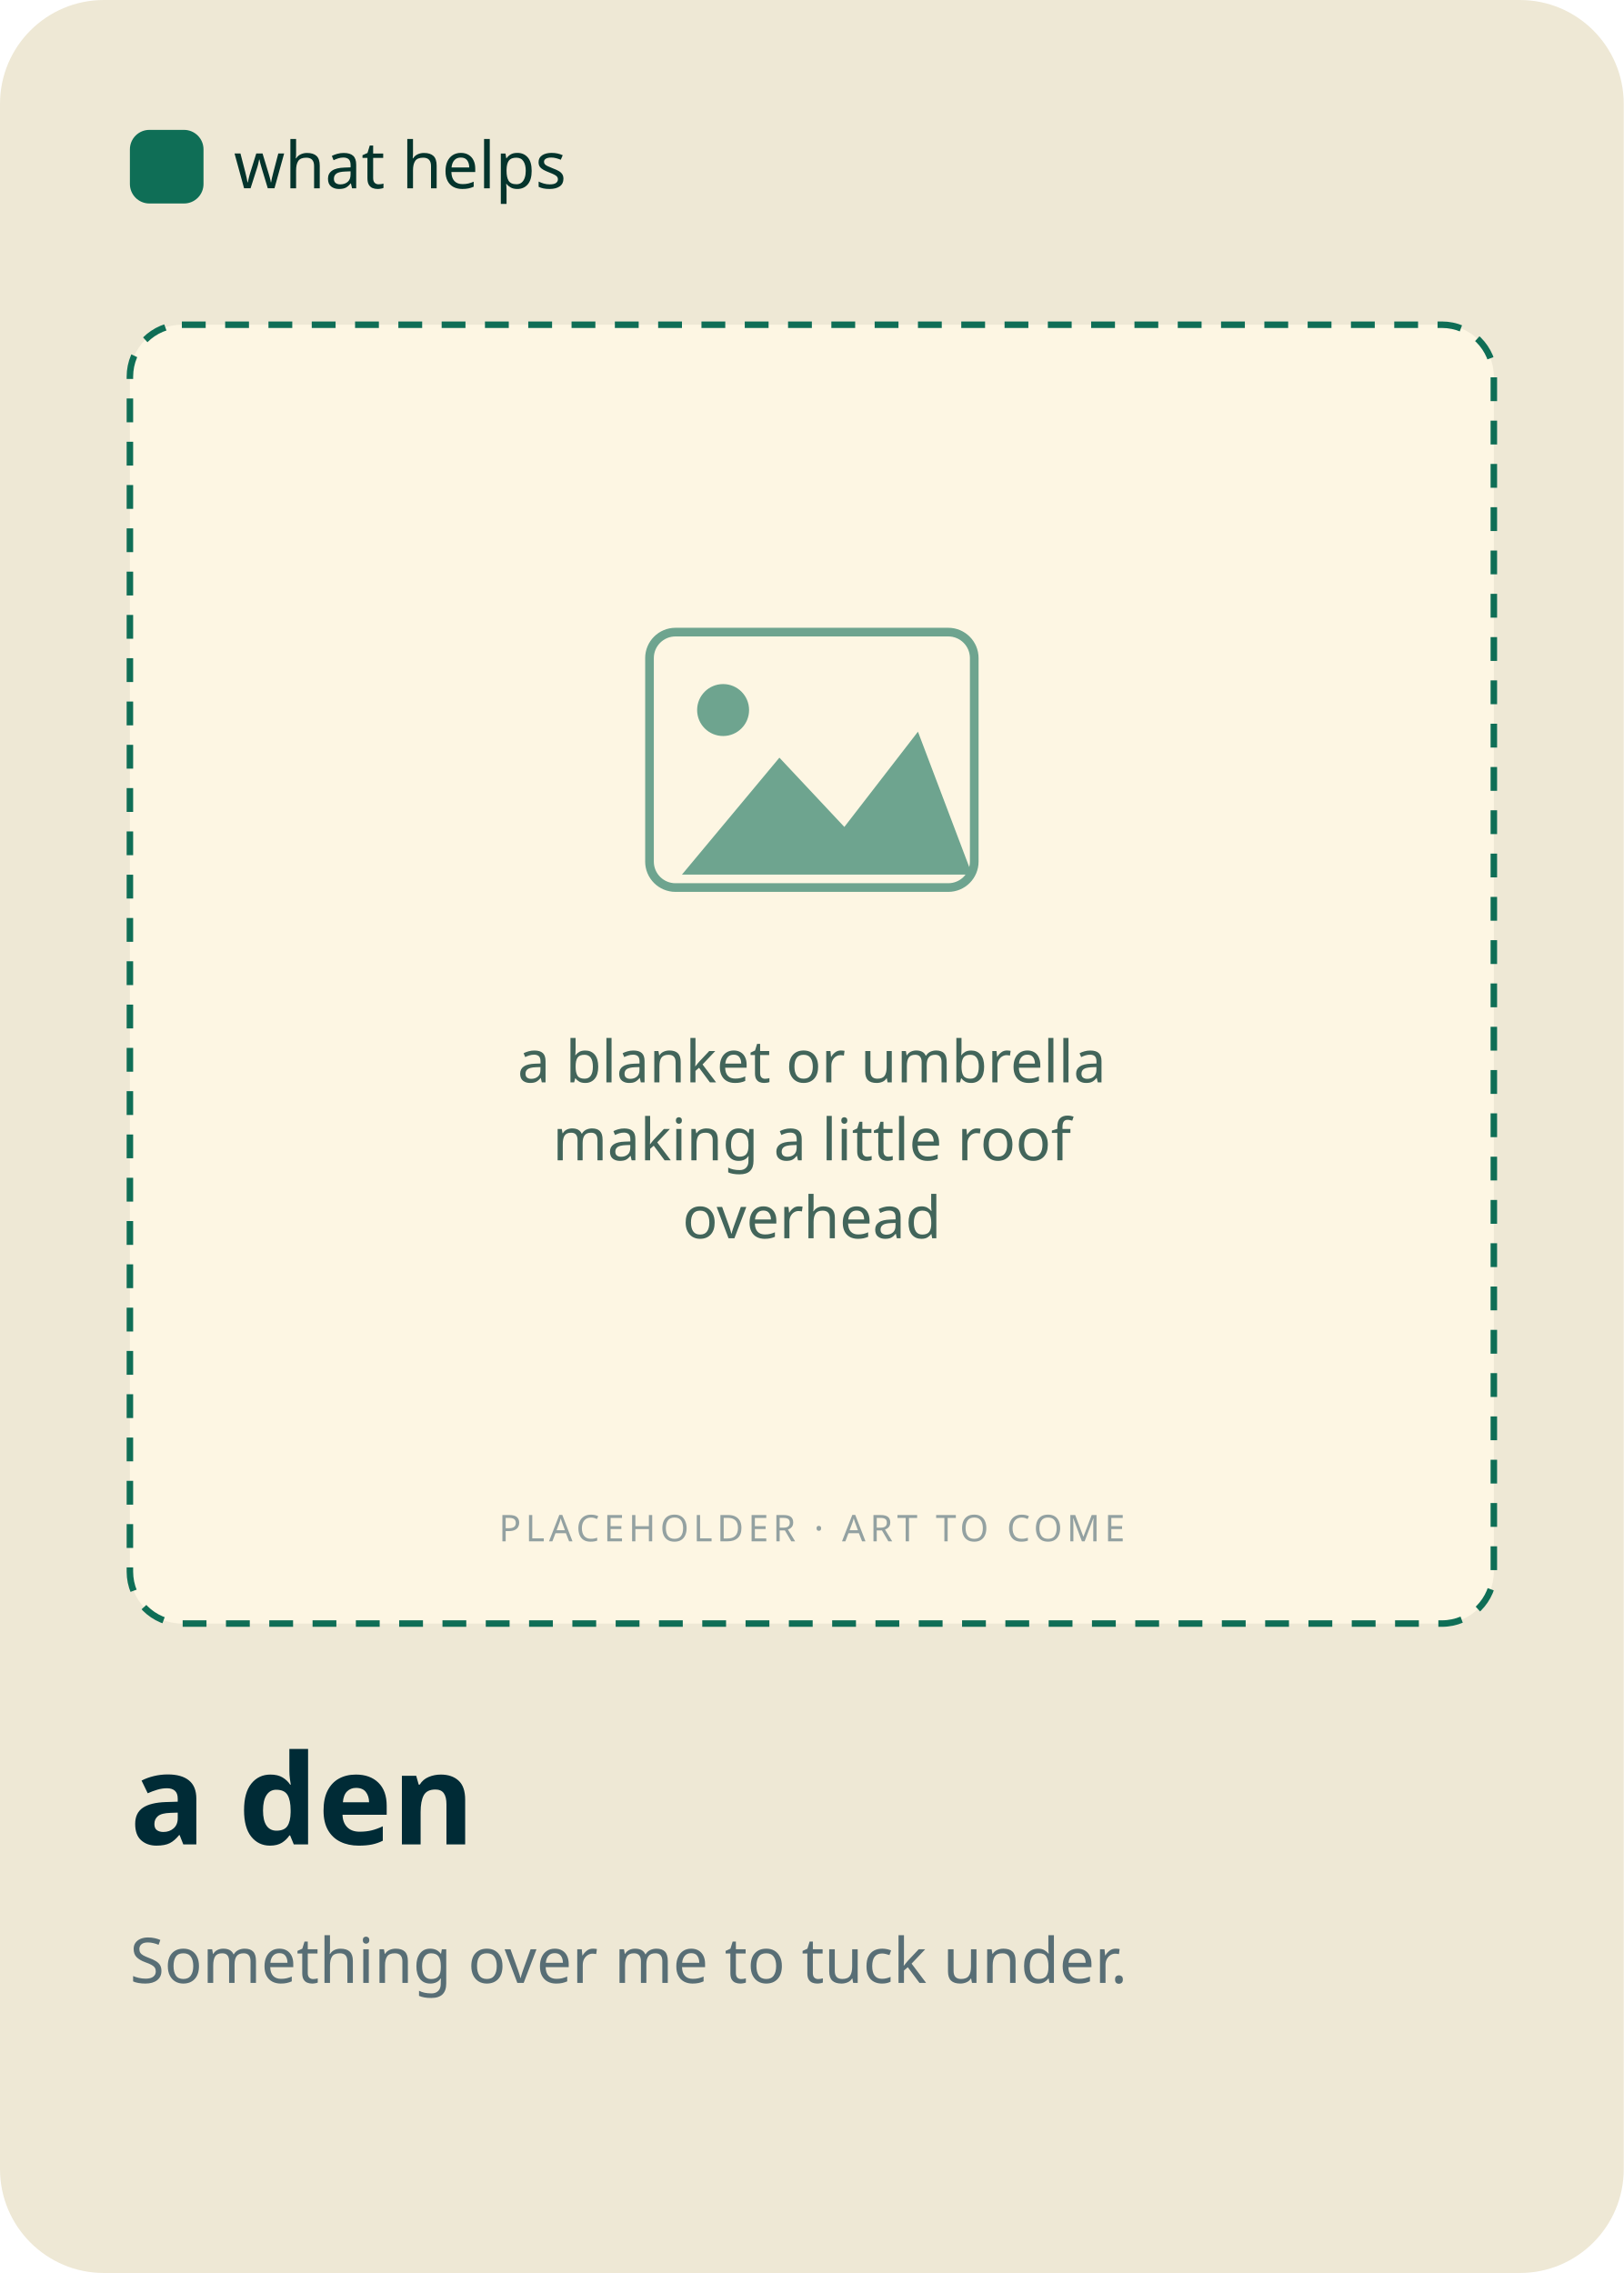
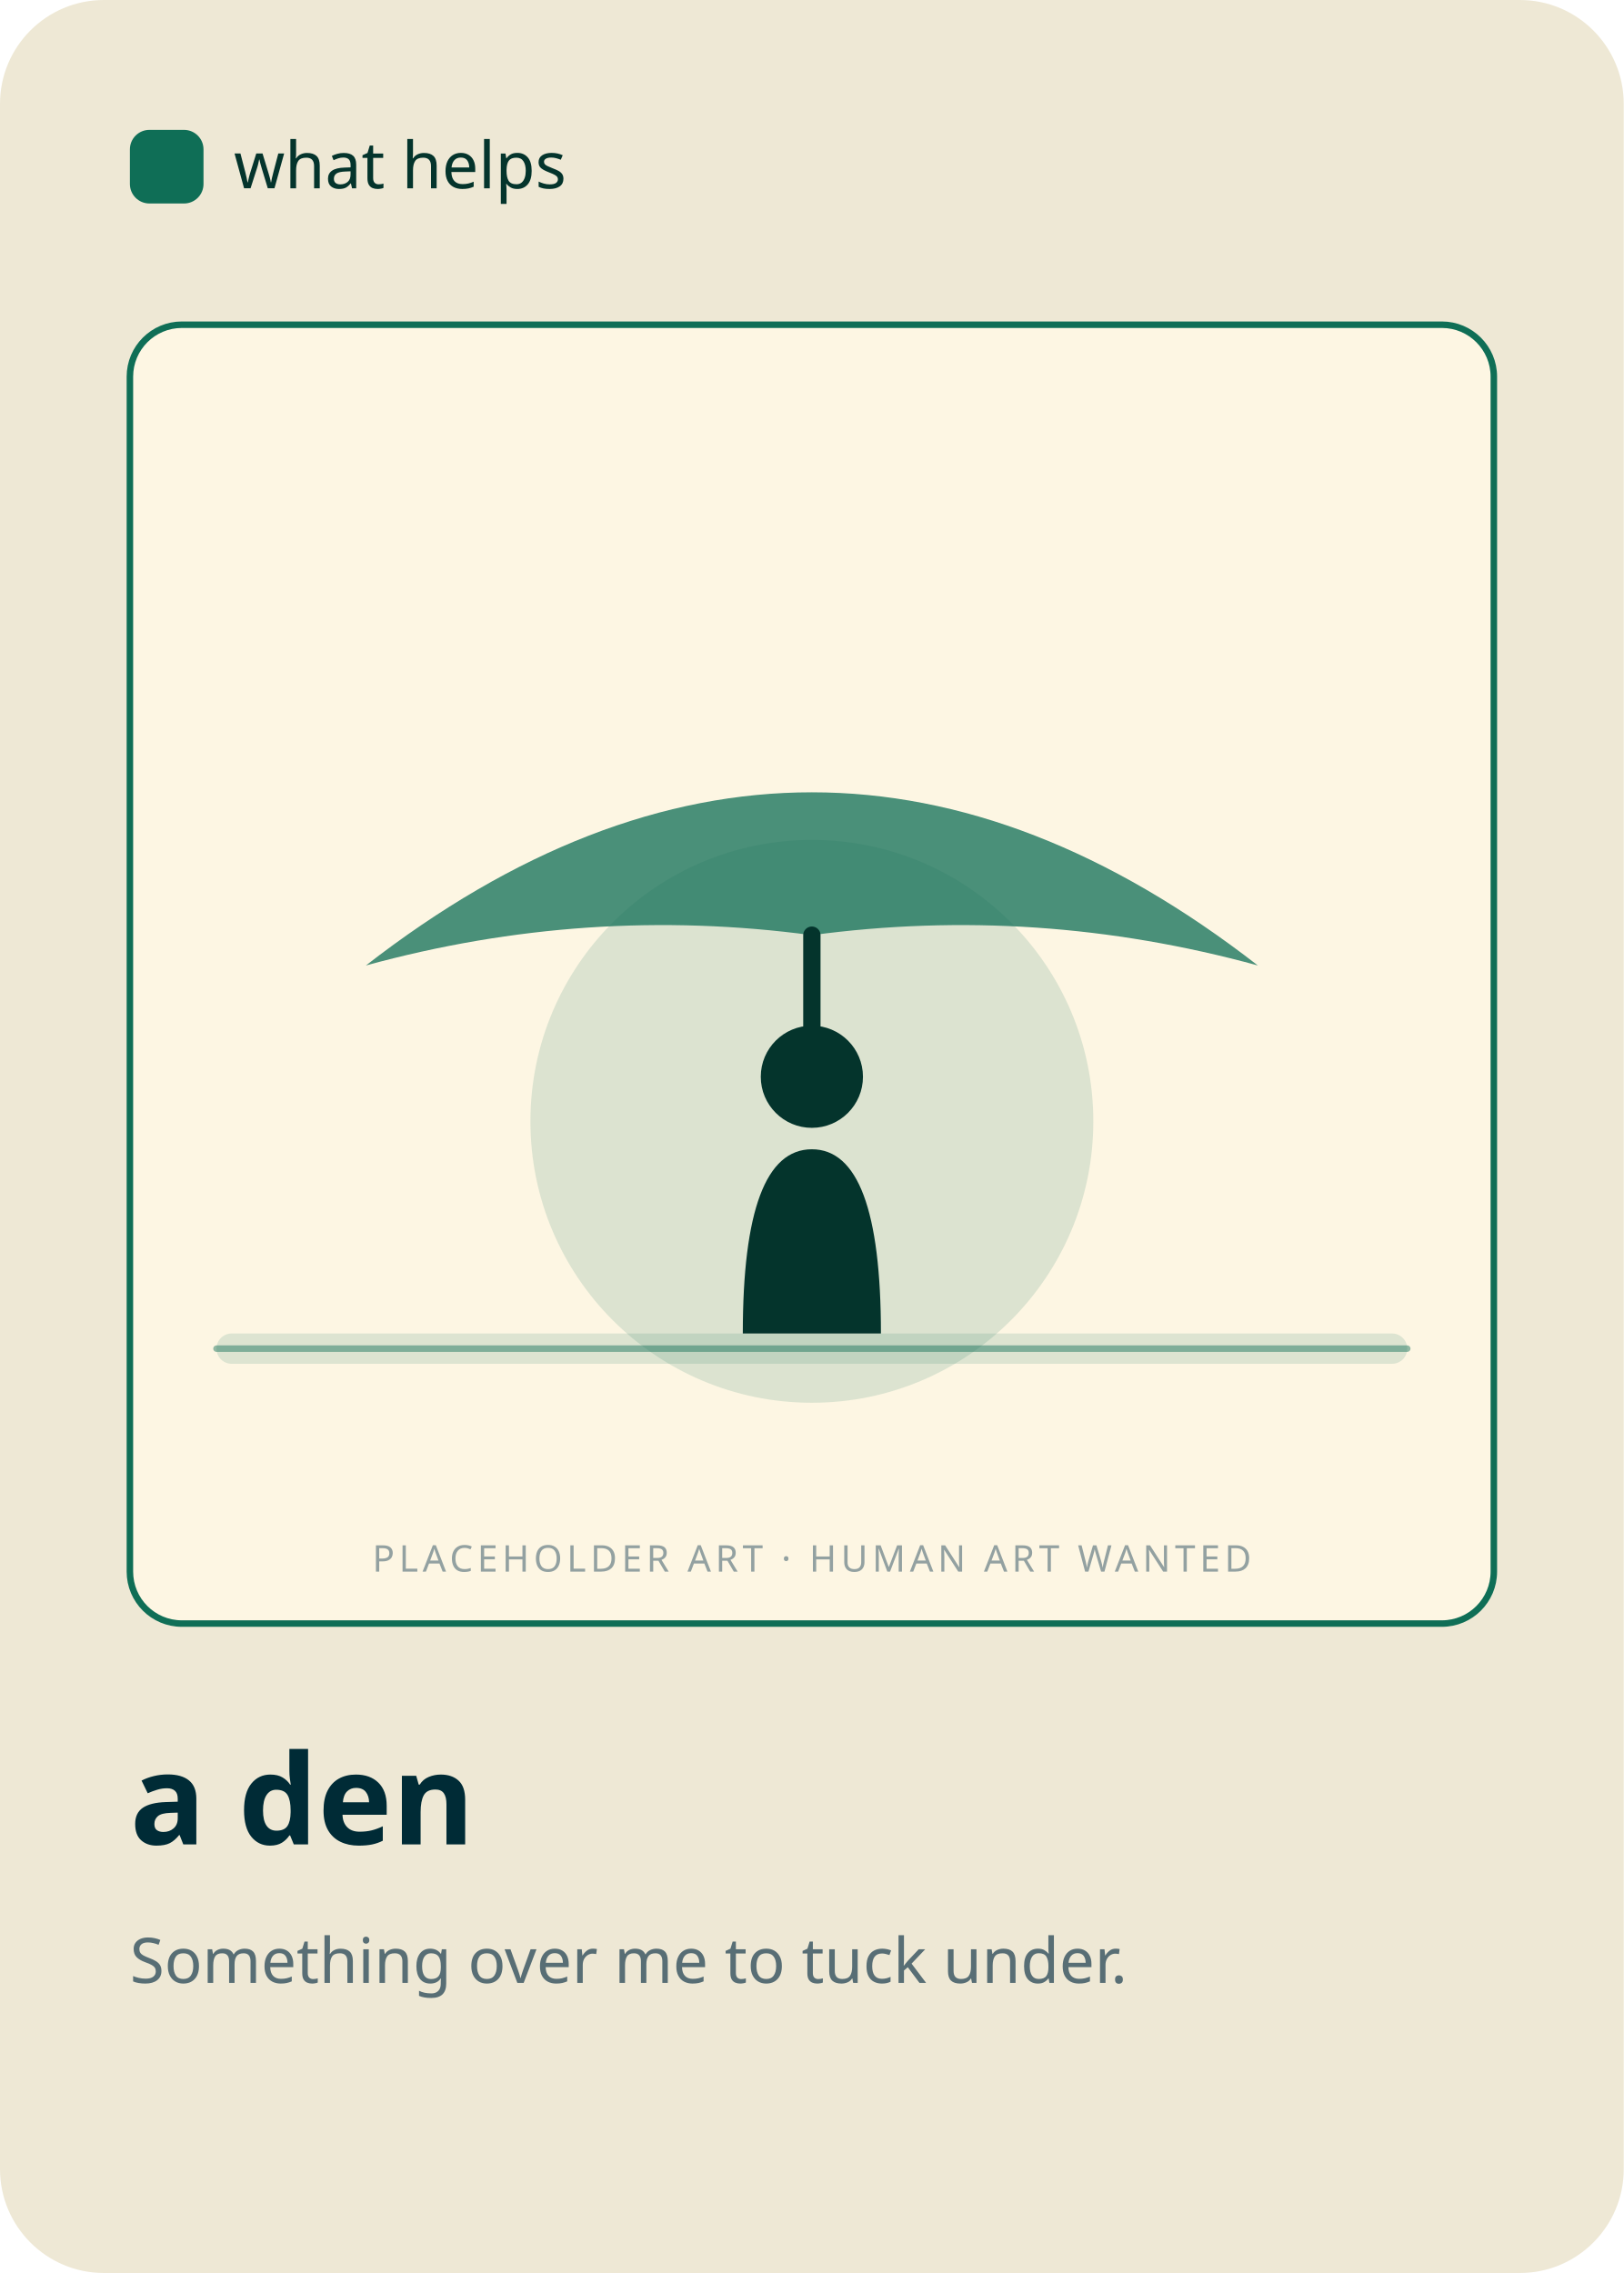
<svg xmlns="http://www.w3.org/2000/svg" viewBox="0 0 750 1050" width="750" height="1050">
+   <defs>
+     <clipPath id="art-window">
+       <rect x="60" y="150" width="630" height="600" rx="24" />
+     </clipPath>
+   </defs>
  <rect x="0" y="0" width="750" height="1050" rx="48" fill="#eee8d5" />
  <rect x="60" y="60" width="34" height="34" rx="9" fill="#0F6E56" />
  <text x="108" y="87" font-family="'Atkinson Hyperlegible','Atkinson Hyperlegible Next',sans-serif" font-size="30" font-weight="500" fill="#04342C">what helps</text>
-   <rect id="art" x="60" y="150" width="630" height="600" rx="24" fill="#fdf6e3" stroke="#0F6E56" stroke-width="3" stroke-dasharray="11 9" />
-   <g id="art-placeholder" opacity="0.6">
-     <rect x="300" y="292" width="150" height="118" rx="12" fill="none" stroke="#0F6E56" stroke-width="4" />
-     <circle cx="334" cy="328" r="12" fill="#0F6E56" />
-     <polygon points="315,404 360,350 390,382 424,338 449,404" fill="#0F6E56" />
+   <rect id="art" x="60" y="150" width="630" height="600" rx="24" fill="#fdf6e3" />
+   <g id="art-illustration" clip-path="url(#art-window)">
+     <g transform="translate(60 178)">
+       <g stroke-linecap="round" stroke-linejoin="round">
+         <circle cx="315.0" cy="340.0" r="130.0" fill="#0F6E56" fill-opacity="0.14" />
+         <rect x="40.0" y="438.0" width="550.0" height="14.0" rx="7.0" fill="#0F6E56" fill-opacity="0.13" />
+         <line x1="40.0" y1="445.0" x2="590.0" y2="445.0" stroke-opacity="0.45" fill="none" stroke="#0F6E56" stroke-width="3" />
+         <path d="M283.1 438.0 Q283.1 352.9 315.0 352.9 Q346.9 352.9 346.9 438.0 Z" fill="#04342C" fill-opacity="1.0" />
+         <circle cx="315.0" cy="319.4" r="23.6" fill="#04342C" fill-opacity="1.0" />
+         <path d="M109.0 268 Q315.0 108 521.0 268 Q419.0 240 315.0 254 Q211.0 240 109.0 268 Z" fill="#0F6E56" fill-opacity="0.75" />
+         <line x1="315.0" y1="254.0" x2="315.0" y2="296.0" fill="none" stroke="#04342C" stroke-width="8" />
+       </g>
+     </g>
  </g>
-   <text x="375" y="500" text-anchor="middle" font-family="'Atkinson Hyperlegible','Atkinson Hyperlegible Next',sans-serif" font-size="27" fill="#04342C" opacity="0.75">a blanket or umbrella</text>
-   <text x="375" y="536" text-anchor="middle" font-family="'Atkinson Hyperlegible','Atkinson Hyperlegible Next',sans-serif" font-size="27" fill="#04342C" opacity="0.75">making a little roof</text>
-   <text x="375" y="572" text-anchor="middle" font-family="'Atkinson Hyperlegible','Atkinson Hyperlegible Next',sans-serif" font-size="27" fill="#04342C" opacity="0.75">overhead</text>
-   <text x="375" y="712" text-anchor="middle" font-family="'Atkinson Hyperlegible','Atkinson Hyperlegible Next',sans-serif" font-size="17" fill="#93a1a1" letter-spacing="2">PLACEHOLDER · ART TO COME</text>
+   <rect x="60" y="150" width="630" height="600" rx="24" fill="none" stroke="#0F6E56" stroke-width="3" />
+   <text x="375" y="726" text-anchor="middle" font-family="'Atkinson Hyperlegible','Atkinson Hyperlegible Next',sans-serif" font-size="17" fill="#93a1a1" letter-spacing="2">PLACEHOLDER ART · HUMAN ART WANTED</text>
  <text x="60" y="852" font-family="'Atkinson Hyperlegible','Atkinson Hyperlegible Next',sans-serif" font-size="58" font-weight="700" fill="#002b36">a den</text>
  <text x="60" y="916" font-family="'Atkinson Hyperlegible','Atkinson Hyperlegible Next',sans-serif" font-size="29" fill="#586e75">Something over me to tuck under.</text>
</svg>
